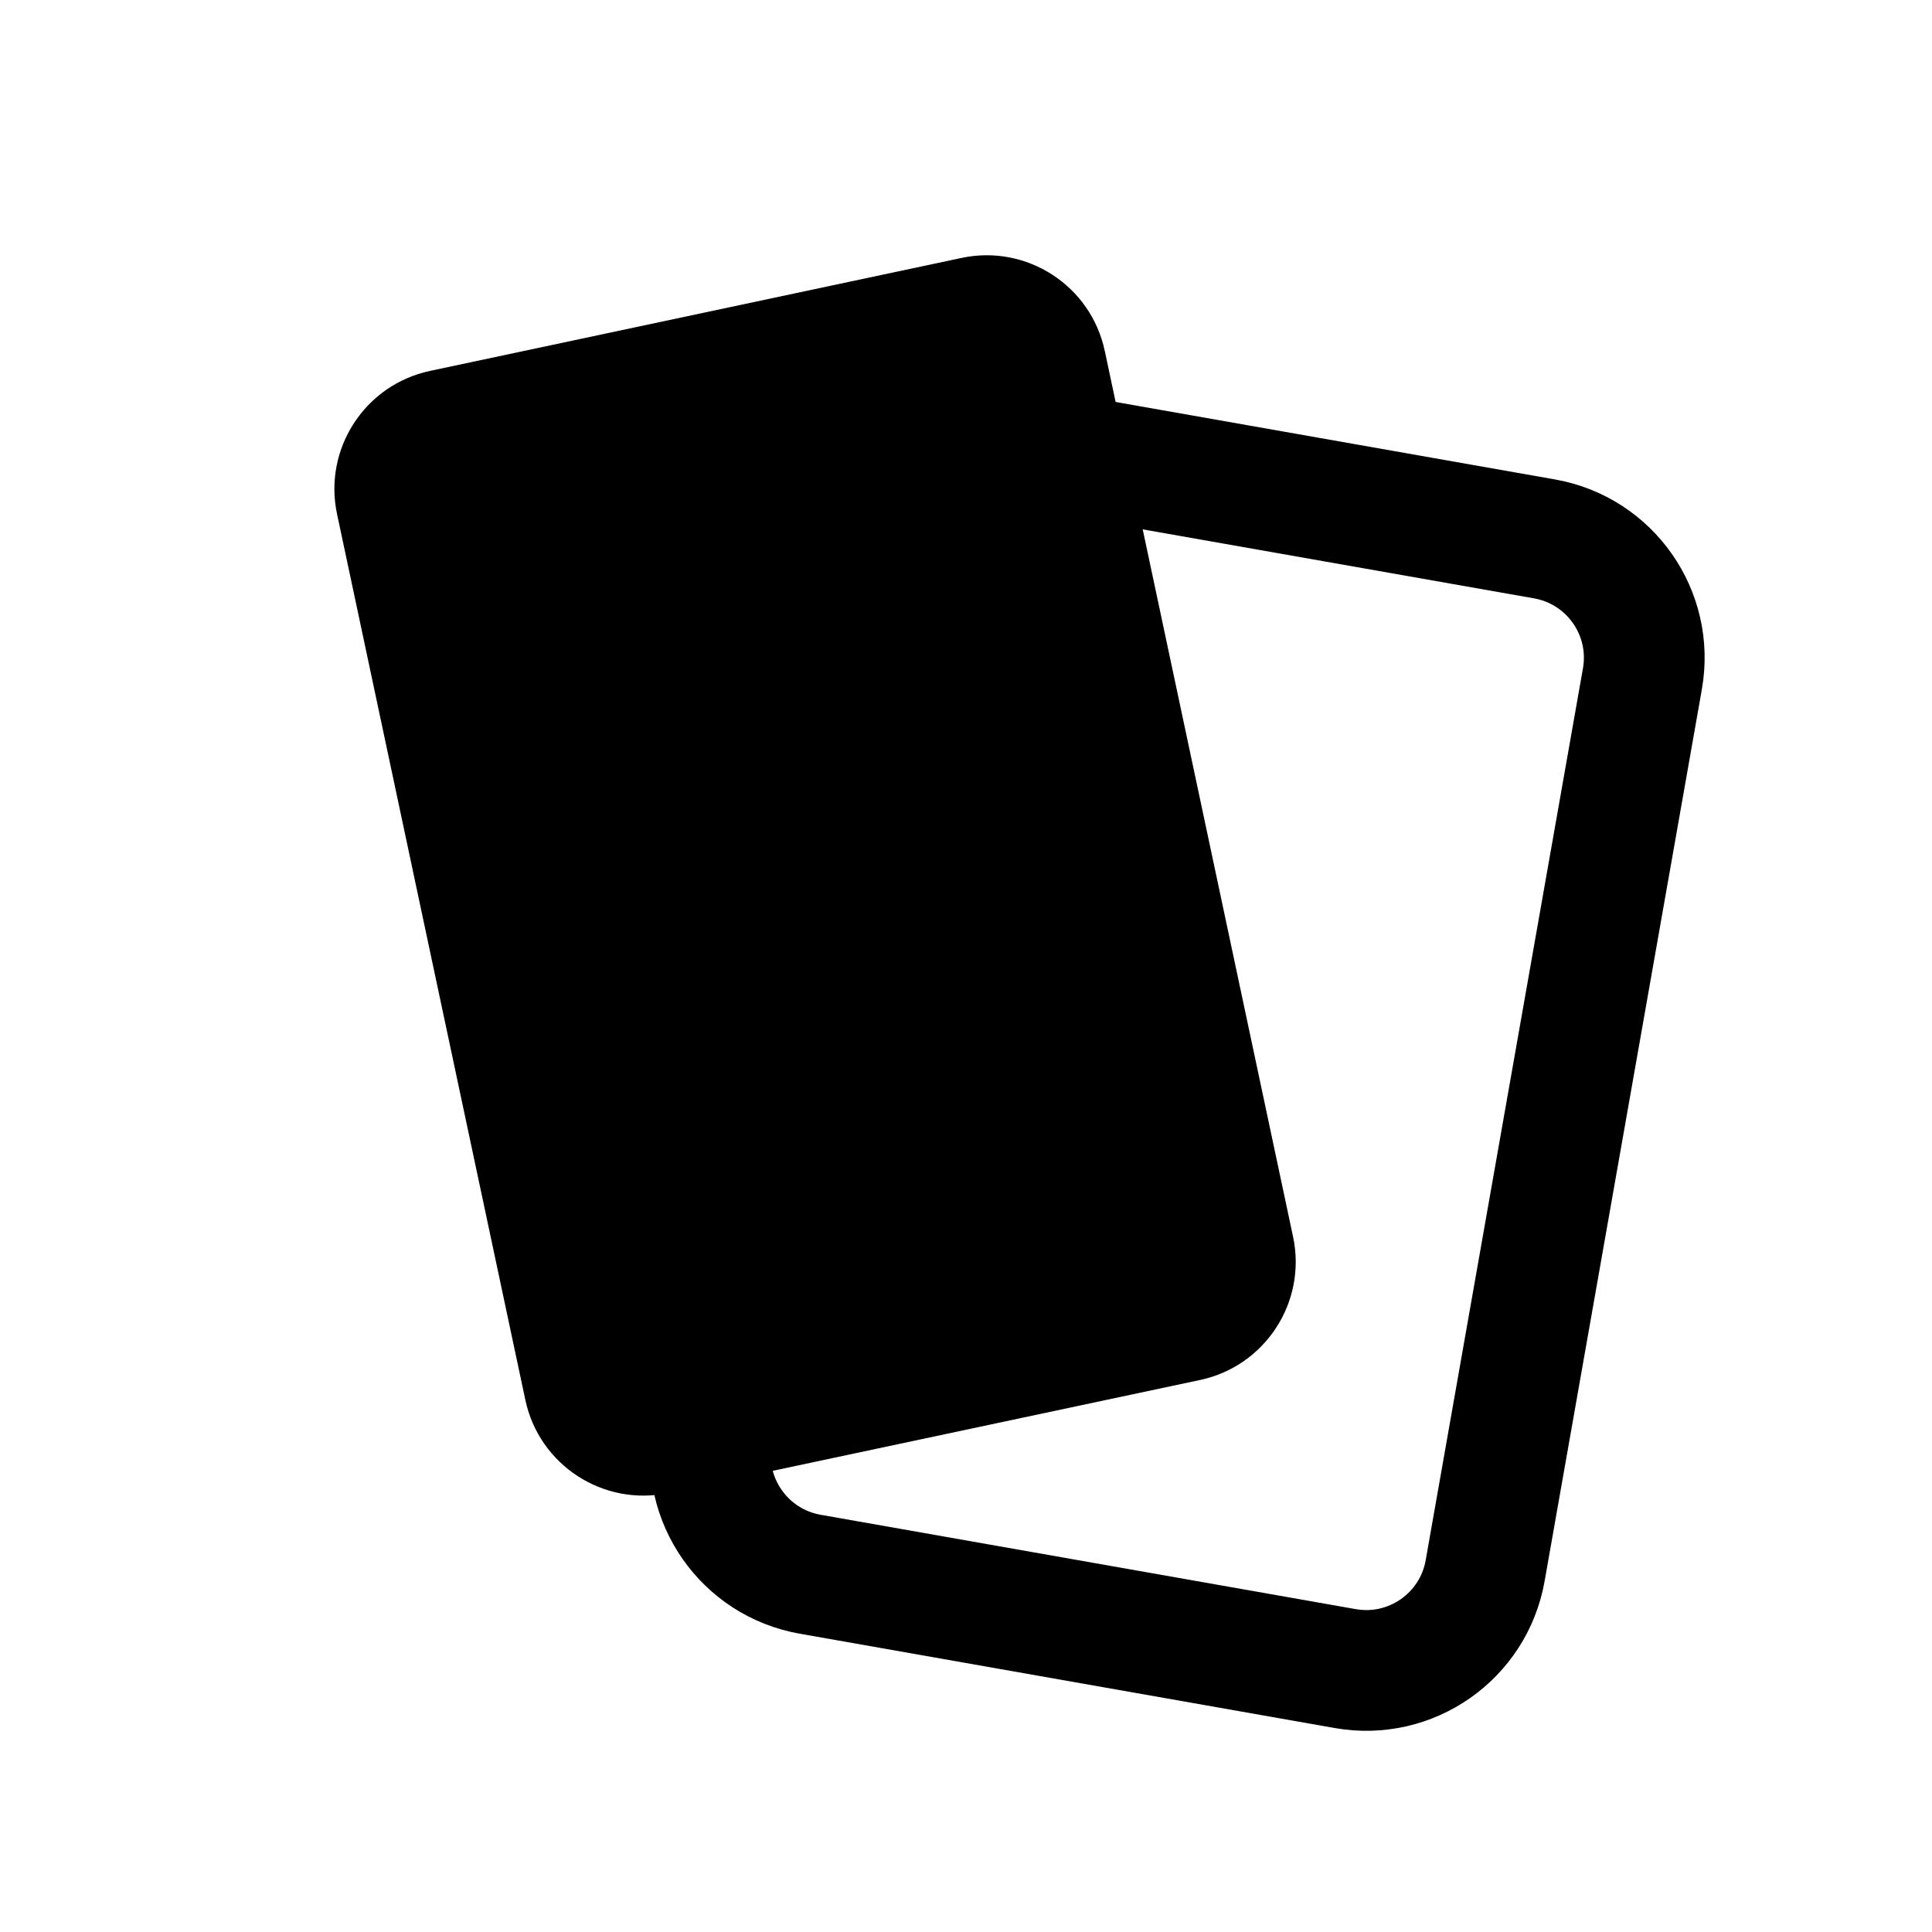
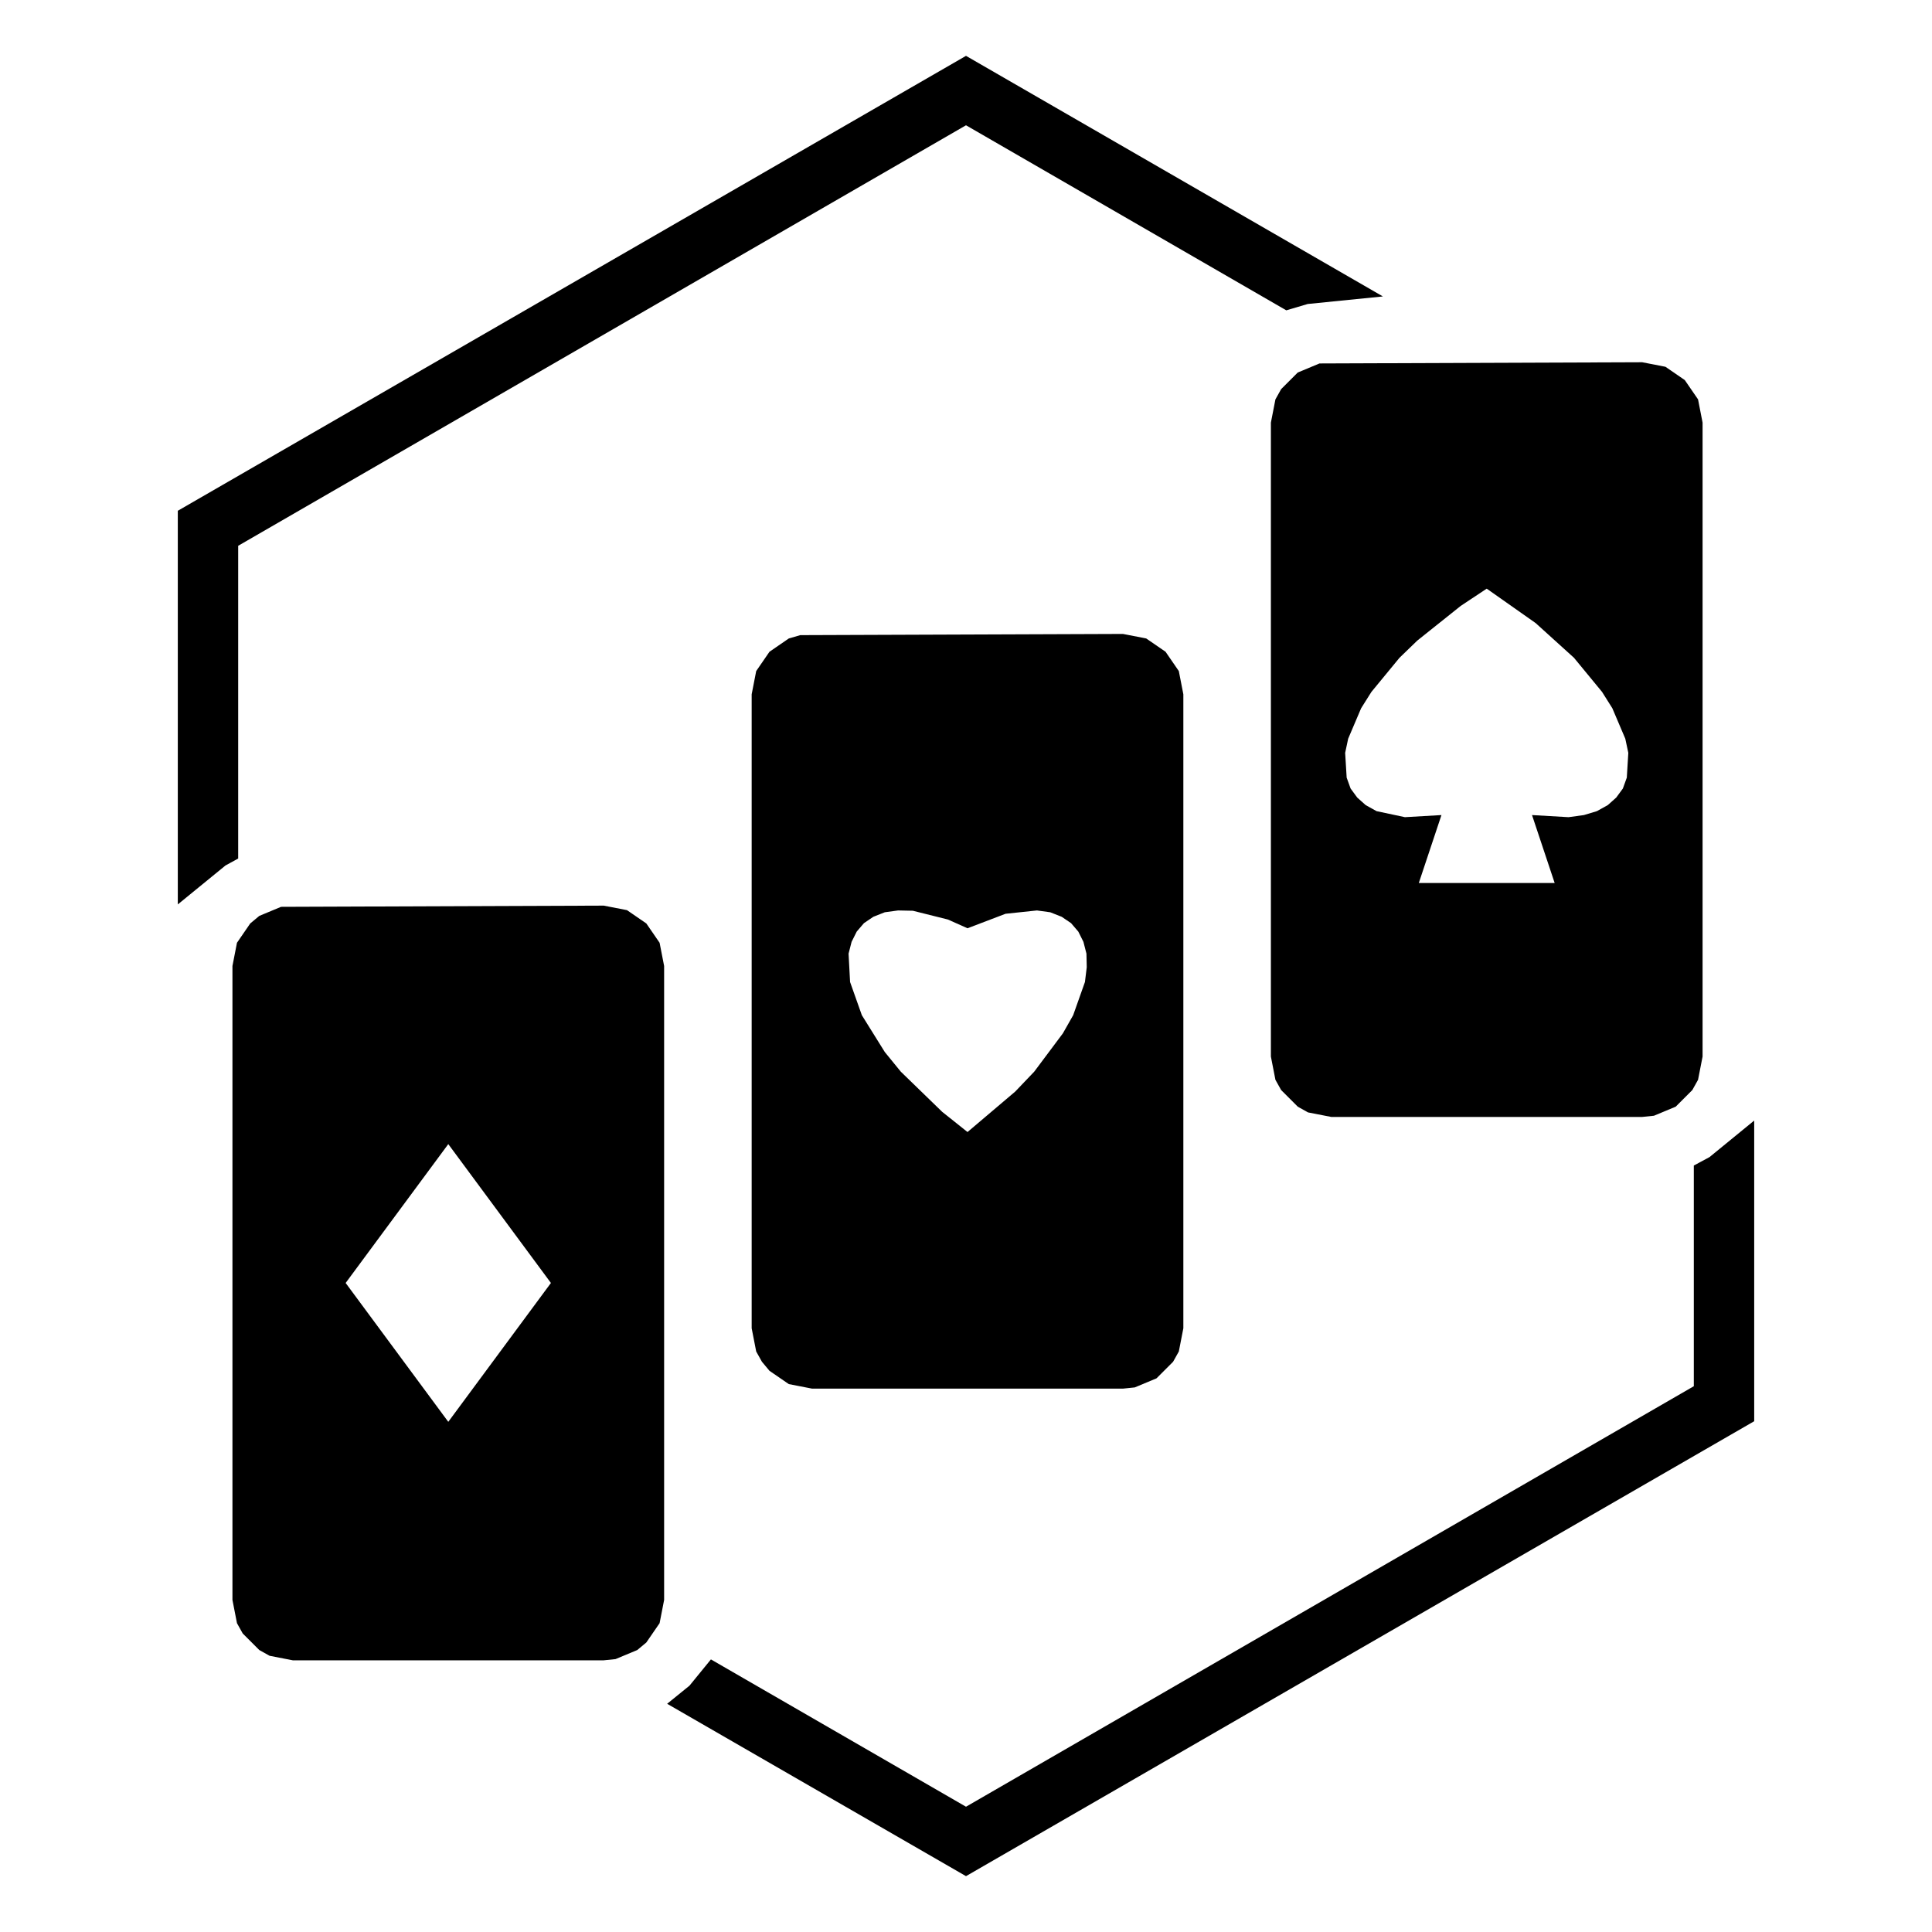
<svg xmlns="http://www.w3.org/2000/svg" viewBox="0 0 64 64">
-   <rect x="14" y="10" width="26" height="38" rx="4" fill="currentColor" transform="rotate(-12 27 29)" />
-   <rect x="26" y="16" width="26" height="38" rx="4" stroke="currentColor" stroke-width="4" fill="none" transform="rotate(10 39 35)" />
+   <path fill="currentColor" fill-rule="evenodd" d="M5.89 29.96L7.47 28.67L7.89 28.44V18.08L32 4.15L42.61 10.28L43.32 10.07L45.81 9.82L32 1.85L5.89 16.92ZM22.1 56.44L32 62.15L58.11 47.08V37.12L56.63 38.33L56.11 38.61V45.92L32 59.85L23.55 54.97L22.84 55.84Z" />
+   <path fill="currentColor" fill-rule="evenodd" d="M54.4 12L43.71 12.04L42.99 12.34L42.44 12.89L42.25 13.23L42.1 14V35L42.25 35.77L42.44 36.11L42.99 36.66L43.33 36.85L44.1 37H54.4L54.79 36.96L55.51 36.66L56.06 36.11L56.25 35.77L56.4 35V14L56.25 13.23L55.81 12.59L55.17 12.15ZM49.25 19.5L50.87 20.64L52.14 21.79L53.07 22.92L53.41 23.46L53.84 24.47L53.94 24.94L53.89 25.76L53.76 26.12L53.54 26.42L53.26 26.67L52.9 26.87L52.47 27L51.96 27.07L50.75 27L51.5 29.25H47L47.75 27L46.54 27.07L45.6 26.87L45.24 26.67L44.96 26.42L44.74 26.12L44.61 25.76L44.56 24.94L44.66 24.47L45.09 23.46L45.43 22.92L46.36 21.79L46.95 21.22L48.39 20.07ZM37.2 21L26.51 21.04L26.13 21.15L25.49 21.59L25.05 22.23L24.9 23V44L25.05 44.77L25.24 45.11L25.49 45.41L26.13 45.85L26.9 46H37.2L37.59 45.96L38.31 45.66L38.86 45.11L39.05 44.77L39.2 44V23L39.05 22.23L38.61 21.59L37.97 21.15ZM32.05 37.5L31.21 36.83L29.84 35.5L29.31 34.85L28.55 33.63L28.16 32.53L28.11 31.59L28.21 31.2L28.38 30.86L28.62 30.58L28.93 30.37L29.31 30.22L29.75 30.16L30.24 30.17L31.4 30.46L32.05 30.75L33.31 30.27L34.35 30.16L34.79 30.22L35.17 30.37L35.48 30.58L35.72 30.86L35.89 31.2L35.99 31.59L36 32.04L35.94 32.53L35.55 33.63L35.21 34.23L34.26 35.5L33.63 36.16ZM20 30L9.31 30.04L8.59 30.34L8.29 30.59L7.85 31.23L7.7 32V53L7.85 53.77L8.04 54.11L8.59 54.66L8.93 54.85L9.7 55H20L20.39 54.96L21.11 54.66L21.41 54.41L21.85 53.77L22 53V32L21.85 31.23L21.41 30.59L20.77 30.15ZM14.85 37.9L18.25 42.5L14.85 47.1L11.45 42.5Z" />
</svg>
